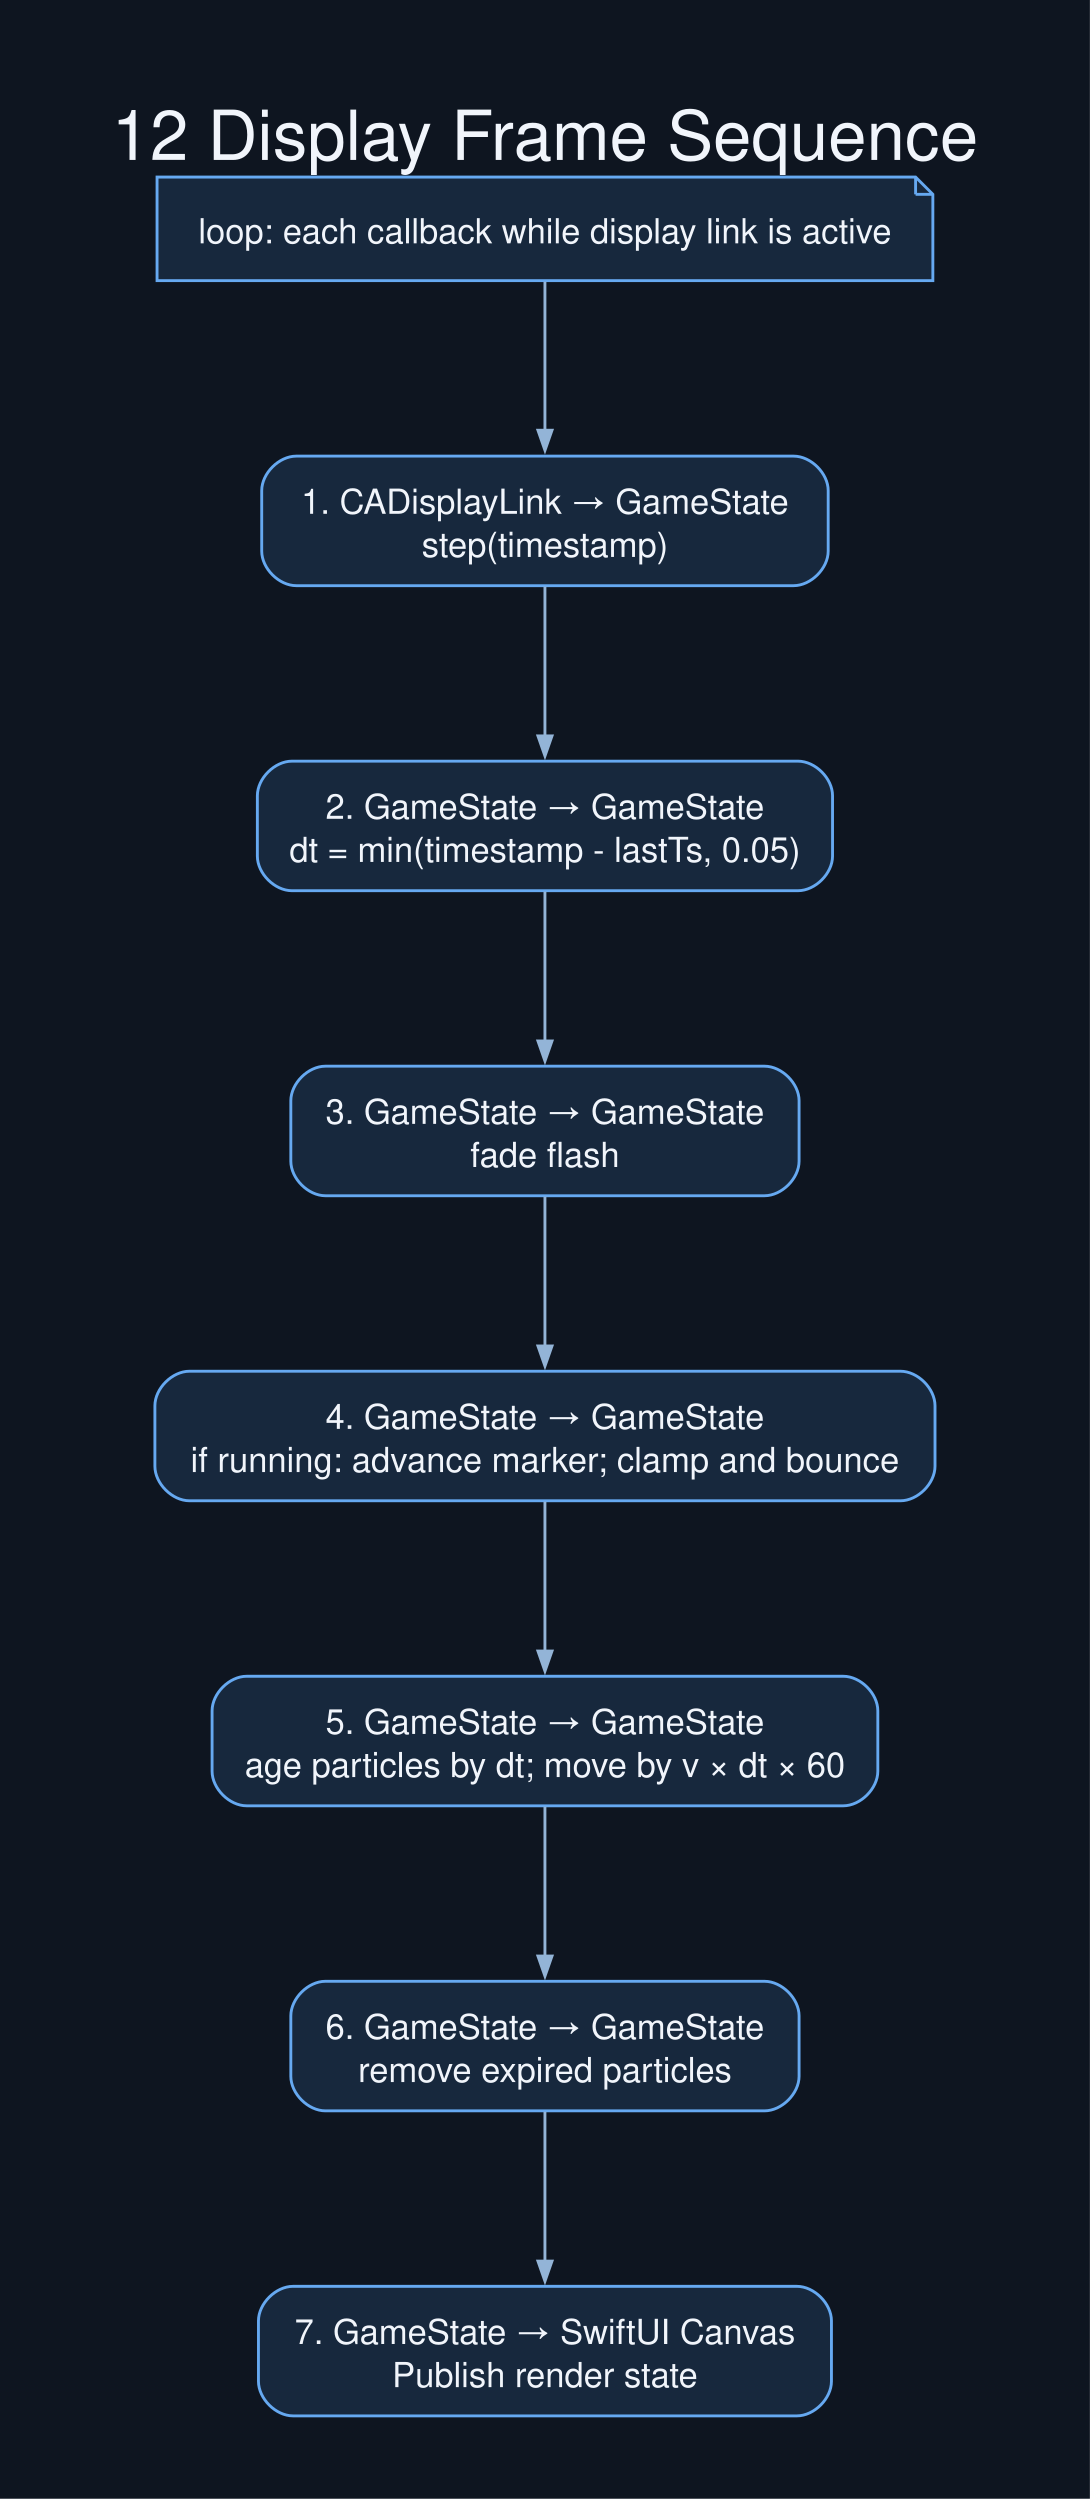
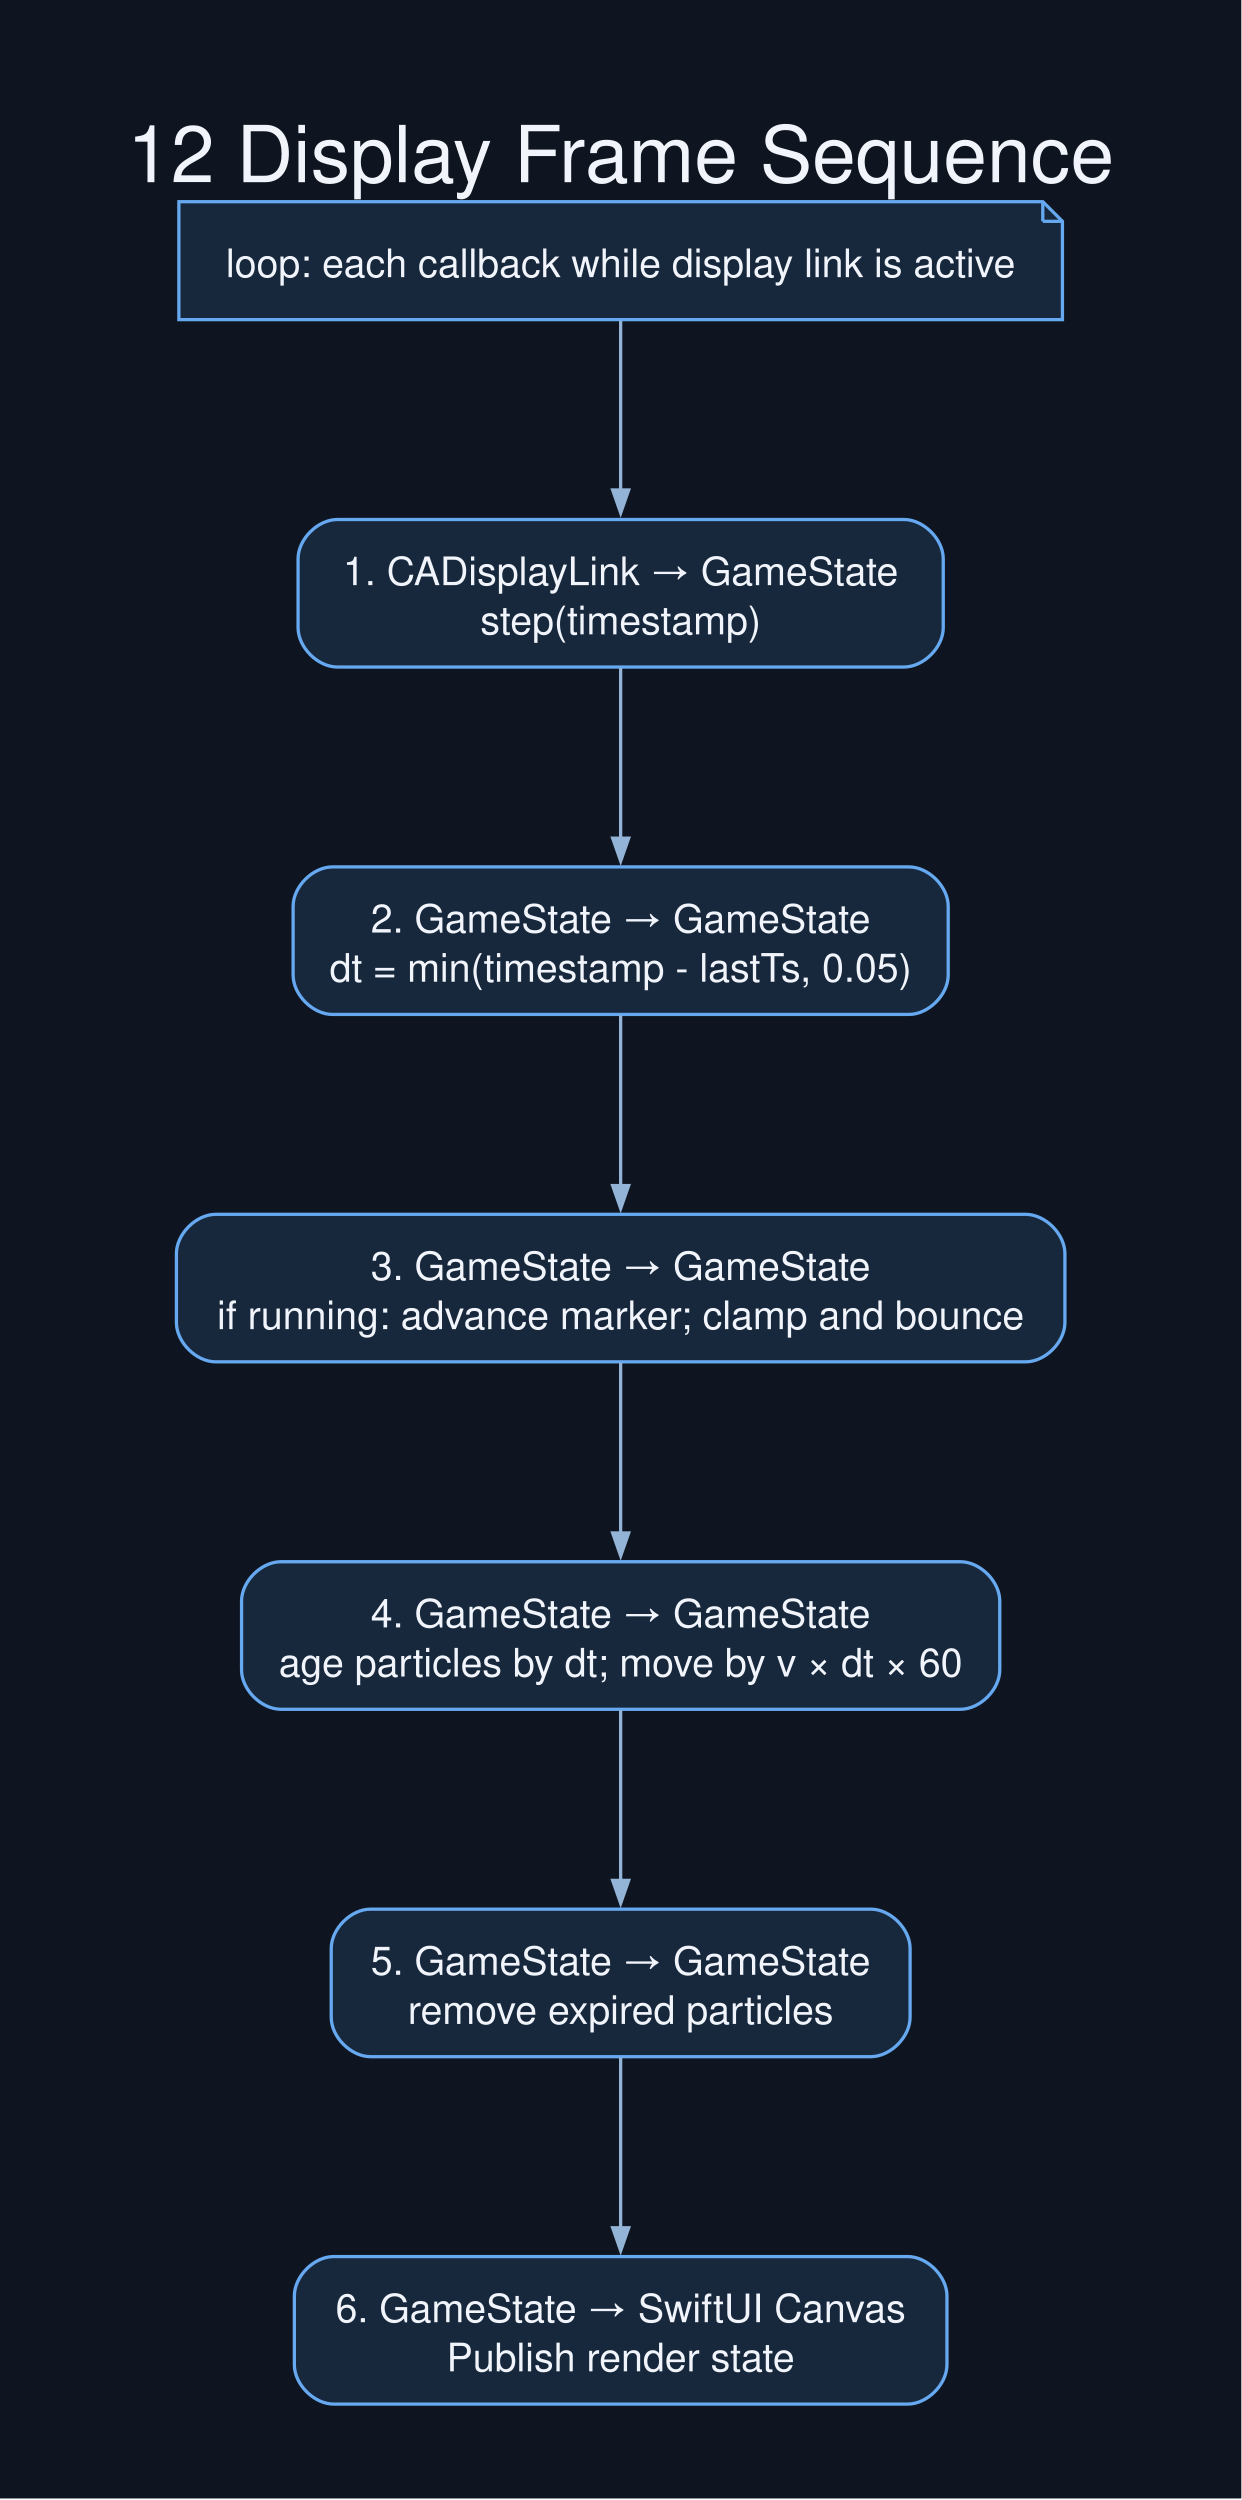
- <svg xmlns="http://www.w3.org/2000/svg" width="379pt" height="869pt" viewBox="0.00 0.00 379.00 869.00">
-   <g id="graph0" class="graph" transform="scale(1 1) rotate(0) translate(28.8 839.76)">
-     <polygon fill="#0e1520" stroke="none" points="-28.8,28.8 -28.8,-839.76 350.05,-839.76 350.05,28.8 -28.8,28.8" />
-     <text xml:space="preserve" text-anchor="middle" x="160.62" y="-784.16" font-family="Helvetica,sans-Serif" font-size="24.00" fill="#f1f5fb">12 Display Frame Sequence</text>
+ <svg xmlns="http://www.w3.org/2000/svg" width="379pt" height="763pt" viewBox="0.00 0.00 379.00 763.00">
+   <g id="graph0" class="graph" transform="scale(1 1) rotate(0) translate(28.8 733.73)">
+     <polygon fill="#0e1520" stroke="none" points="-28.8,28.8 -28.8,-733.73 350.05,-733.73 350.05,28.8 -28.8,28.8" />
+     <text xml:space="preserve" text-anchor="middle" x="160.62" y="-678.13" font-family="Helvetica,sans-Serif" font-size="24.00" fill="#f1f5fb">12 Display Frame Sequence</text>
    <g id="node1" class="node">
-       <polygon fill="#17283d" stroke="#66a9f1" points="289.46,-778.21 25.79,-778.21 25.79,-742.21 295.46,-742.21 295.46,-772.21 289.46,-778.21" />
-       <polyline fill="none" stroke="#66a9f1" points="289.46,-778.21 289.46,-772.21" />
-       <polyline fill="none" stroke="#66a9f1" points="295.46,-772.21 289.46,-772.21" />
-       <text xml:space="preserve" text-anchor="middle" x="160.62" y="-755.18" font-family="Helvetica,sans-Serif" font-size="12.00" fill="#f1f5fb">loop: each callback while display link is active</text>
+       <polygon fill="#17283d" stroke="#66a9f1" points="289.46,-672.18 25.79,-672.18 25.79,-636.18 295.46,-636.18 295.46,-666.18 289.46,-672.18" />
+       <polyline fill="none" stroke="#66a9f1" points="289.46,-672.18 289.46,-666.18" />
+       <polyline fill="none" stroke="#66a9f1" points="295.46,-666.18 289.46,-666.18" />
+       <text xml:space="preserve" text-anchor="middle" x="160.62" y="-649.15" font-family="Helvetica,sans-Serif" font-size="12.00" fill="#f1f5fb">loop: each callback while display link is active</text>
    </g>
    <g id="node2" class="node">
-       <path fill="#17283d" stroke="#66a9f1" d="M247.08,-681.21C247.08,-681.21 74.17,-681.21 74.17,-681.21 68.17,-681.21 62.17,-675.21 62.17,-669.21 62.17,-669.21 62.17,-648.18 62.17,-648.18 62.17,-642.18 68.17,-636.18 74.17,-636.18 74.17,-636.18 247.08,-636.18 247.08,-636.18 253.08,-636.18 259.08,-642.18 259.08,-648.18 259.08,-648.18 259.08,-669.21 259.08,-669.21 259.08,-675.21 253.08,-681.21 247.08,-681.21" />
-       <text xml:space="preserve" text-anchor="middle" x="160.62" y="-661.17" font-family="Helvetica,sans-Serif" font-size="12.00" fill="#f1f5fb">1. CADisplayLink → GameState</text>
-       <text xml:space="preserve" text-anchor="middle" x="160.62" y="-646.17" font-family="Helvetica,sans-Serif" font-size="12.00" fill="#f1f5fb">step(timestamp)</text>
+       <path fill="#17283d" stroke="#66a9f1" d="M247.08,-575.18C247.08,-575.18 74.17,-575.18 74.17,-575.18 68.17,-575.18 62.17,-569.18 62.17,-563.18 62.17,-563.18 62.17,-542.15 62.17,-542.15 62.17,-536.15 68.17,-530.15 74.17,-530.15 74.17,-530.15 247.08,-530.15 247.08,-530.15 253.08,-530.15 259.08,-536.15 259.08,-542.15 259.08,-542.15 259.08,-563.18 259.08,-563.18 259.08,-569.18 253.08,-575.18 247.08,-575.18" />
+       <text xml:space="preserve" text-anchor="middle" x="160.62" y="-555.14" font-family="Helvetica,sans-Serif" font-size="12.00" fill="#f1f5fb">1. CADisplayLink → GameState</text>
+       <text xml:space="preserve" text-anchor="middle" x="160.62" y="-540.14" font-family="Helvetica,sans-Serif" font-size="12.00" fill="#f1f5fb">step(timestamp)</text>
    </g>
    <g id="edge1" class="edge">
-       <path fill="none" stroke="#93b4d7" d="M160.62,-741.88C160.62,-727.65 160.62,-707.16 160.62,-690.2" />
-       <polygon fill="#93b4d7" stroke="#93b4d7" points="163.08,-690.22 160.63,-683.22 158.18,-690.22 163.08,-690.22" />
+       <path fill="none" stroke="#93b4d7" d="M160.62,-635.85C160.62,-621.62 160.62,-601.13 160.62,-584.17" />
+       <polygon fill="#93b4d7" stroke="#93b4d7" points="163.08,-584.19 160.63,-577.19 158.18,-584.19 163.08,-584.19" />
    </g>
    <g id="node3" class="node">
-       <path fill="#17283d" stroke="#66a9f1" d="M248.59,-575.18C248.59,-575.18 72.67,-575.18 72.67,-575.18 66.66,-575.18 60.66,-569.18 60.66,-563.18 60.66,-563.18 60.66,-542.15 60.66,-542.15 60.66,-536.15 66.66,-530.15 72.66,-530.15 72.66,-530.15 248.59,-530.15 248.59,-530.15 254.59,-530.15 260.59,-536.15 260.59,-542.15 260.59,-542.15 260.59,-563.18 260.59,-563.18 260.59,-569.18 254.59,-575.18 248.59,-575.18" />
-       <text xml:space="preserve" text-anchor="middle" x="160.62" y="-555.14" font-family="Helvetica,sans-Serif" font-size="12.00" fill="#f1f5fb">2. GameState → GameState</text>
-       <text xml:space="preserve" text-anchor="middle" x="160.62" y="-540.14" font-family="Helvetica,sans-Serif" font-size="12.00" fill="#f1f5fb">dt = min(timestamp - lastTs, 0.05)</text>
+       <path fill="#17283d" stroke="#66a9f1" d="M248.59,-469.15C248.59,-469.15 72.67,-469.15 72.67,-469.15 66.66,-469.15 60.66,-463.15 60.66,-457.15 60.66,-457.15 60.66,-436.12 60.66,-436.12 60.66,-430.12 66.66,-424.12 72.66,-424.12 72.66,-424.12 248.59,-424.12 248.59,-424.12 254.59,-424.12 260.59,-430.12 260.59,-436.12 260.59,-436.12 260.59,-457.15 260.59,-457.15 260.59,-463.15 254.59,-469.15 248.59,-469.15" />
+       <text xml:space="preserve" text-anchor="middle" x="160.62" y="-449.11" font-family="Helvetica,sans-Serif" font-size="12.00" fill="#f1f5fb">2. GameState → GameState</text>
+       <text xml:space="preserve" text-anchor="middle" x="160.62" y="-434.11" font-family="Helvetica,sans-Serif" font-size="12.00" fill="#f1f5fb">dt = min(timestamp - lastTs, 0.05)</text>
    </g>
    <g id="edge2" class="edge">
-       <path fill="none" stroke="#93b4d7" d="M160.62,-635.89C160.62,-620.77 160.62,-600.44 160.62,-583.78" />
-       <polygon fill="#93b4d7" stroke="#93b4d7" points="163.08,-583.96 160.63,-576.96 158.18,-583.96 163.08,-583.96" />
-     </g>
-     <g id="node4" class="node">
-       <path fill="#17283d" stroke="#66a9f1" d="M236.96,-469.15C236.96,-469.15 84.29,-469.15 84.29,-469.15 78.29,-469.15 72.29,-463.15 72.29,-457.15 72.29,-457.15 72.29,-436.12 72.29,-436.12 72.29,-430.12 78.29,-424.12 84.29,-424.12 84.29,-424.12 236.96,-424.12 236.96,-424.12 242.96,-424.12 248.96,-430.12 248.96,-436.12 248.96,-436.12 248.96,-457.15 248.96,-457.15 248.96,-463.15 242.96,-469.15 236.96,-469.15" />
-       <text xml:space="preserve" text-anchor="middle" x="160.62" y="-449.11" font-family="Helvetica,sans-Serif" font-size="12.00" fill="#f1f5fb">3. GameState → GameState</text>
-       <text xml:space="preserve" text-anchor="middle" x="160.62" y="-434.11" font-family="Helvetica,sans-Serif" font-size="12.00" fill="#f1f5fb">fade flash</text>
-     </g>
-     <g id="edge3" class="edge">
      <path fill="none" stroke="#93b4d7" d="M160.62,-529.86C160.62,-514.74 160.62,-494.41 160.62,-477.75" />
      <polygon fill="#93b4d7" stroke="#93b4d7" points="163.08,-477.93 160.63,-470.93 158.18,-477.93 163.08,-477.93" />
    </g>
-     <g id="node5" class="node">
+     <g id="node4" class="node">
      <path fill="#17283d" stroke="#66a9f1" d="M284.21,-363.12C284.21,-363.12 37.04,-363.12 37.04,-363.12 31.04,-363.12 25.04,-357.12 25.04,-351.12 25.04,-351.12 25.04,-330.09 25.04,-330.09 25.04,-324.09 31.04,-318.09 37.04,-318.09 37.04,-318.09 284.21,-318.09 284.21,-318.09 290.21,-318.09 296.21,-324.09 296.21,-330.09 296.21,-330.09 296.21,-351.12 296.21,-351.12 296.21,-357.12 290.21,-363.12 284.21,-363.12" />
-       <text xml:space="preserve" text-anchor="middle" x="160.62" y="-343.08" font-family="Helvetica,sans-Serif" font-size="12.00" fill="#f1f5fb">4. GameState → GameState</text>
+       <text xml:space="preserve" text-anchor="middle" x="160.62" y="-343.08" font-family="Helvetica,sans-Serif" font-size="12.00" fill="#f1f5fb">3. GameState → GameState</text>
      <text xml:space="preserve" text-anchor="middle" x="160.62" y="-328.08" font-family="Helvetica,sans-Serif" font-size="12.00" fill="#f1f5fb">if running: advance marker; clamp and bounce</text>
    </g>
-     <g id="edge4" class="edge">
+     <g id="edge3" class="edge">
      <path fill="none" stroke="#93b4d7" d="M160.62,-423.83C160.62,-408.71 160.62,-388.38 160.62,-371.72" />
      <polygon fill="#93b4d7" stroke="#93b4d7" points="163.08,-371.9 160.63,-364.9 158.18,-371.9 163.08,-371.9" />
    </g>
-     <g id="node6" class="node">
+     <g id="node5" class="node">
      <path fill="#17283d" stroke="#66a9f1" d="M264.33,-257.09C264.33,-257.09 56.92,-257.09 56.92,-257.09 50.92,-257.09 44.92,-251.09 44.92,-245.09 44.92,-245.09 44.92,-224.06 44.92,-224.06 44.92,-218.06 50.92,-212.06 56.92,-212.06 56.92,-212.06 264.33,-212.06 264.33,-212.06 270.33,-212.06 276.33,-218.06 276.33,-224.06 276.33,-224.06 276.33,-245.09 276.33,-245.09 276.33,-251.09 270.33,-257.09 264.33,-257.09" />
-       <text xml:space="preserve" text-anchor="middle" x="160.62" y="-237.05" font-family="Helvetica,sans-Serif" font-size="12.00" fill="#f1f5fb">5. GameState → GameState</text>
+       <text xml:space="preserve" text-anchor="middle" x="160.62" y="-237.05" font-family="Helvetica,sans-Serif" font-size="12.00" fill="#f1f5fb">4. GameState → GameState</text>
      <text xml:space="preserve" text-anchor="middle" x="160.62" y="-222.05" font-family="Helvetica,sans-Serif" font-size="12.00" fill="#f1f5fb">age particles by dt; move by v × dt × 60</text>
    </g>
-     <g id="edge5" class="edge">
+     <g id="edge4" class="edge">
      <path fill="none" stroke="#93b4d7" d="M160.62,-317.8C160.62,-302.68 160.62,-282.35 160.62,-265.69" />
      <polygon fill="#93b4d7" stroke="#93b4d7" points="163.08,-265.87 160.63,-258.87 158.18,-265.87 163.08,-265.87" />
    </g>
-     <g id="node7" class="node">
+     <g id="node6" class="node">
      <path fill="#17283d" stroke="#66a9f1" d="M236.96,-151.06C236.96,-151.06 84.29,-151.06 84.29,-151.06 78.29,-151.06 72.29,-145.06 72.29,-139.06 72.29,-139.06 72.29,-118.03 72.29,-118.03 72.29,-112.03 78.29,-106.03 84.29,-106.03 84.29,-106.03 236.96,-106.03 236.96,-106.03 242.96,-106.03 248.96,-112.03 248.96,-118.03 248.96,-118.03 248.96,-139.06 248.96,-139.06 248.96,-145.06 242.96,-151.06 236.96,-151.06" />
-       <text xml:space="preserve" text-anchor="middle" x="160.62" y="-131.02" font-family="Helvetica,sans-Serif" font-size="12.00" fill="#f1f5fb">6. GameState → GameState</text>
+       <text xml:space="preserve" text-anchor="middle" x="160.62" y="-131.02" font-family="Helvetica,sans-Serif" font-size="12.00" fill="#f1f5fb">5. GameState → GameState</text>
      <text xml:space="preserve" text-anchor="middle" x="160.62" y="-116.02" font-family="Helvetica,sans-Serif" font-size="12.00" fill="#f1f5fb">remove expired particles</text>
    </g>
-     <g id="edge6" class="edge">
+     <g id="edge5" class="edge">
      <path fill="none" stroke="#93b4d7" d="M160.62,-211.77C160.62,-196.65 160.62,-176.32 160.62,-159.66" />
      <polygon fill="#93b4d7" stroke="#93b4d7" points="163.08,-159.84 160.63,-152.84 158.18,-159.84 163.08,-159.84" />
    </g>
-     <g id="node8" class="node">
+     <g id="node7" class="node">
      <path fill="#17283d" stroke="#66a9f1" d="M248.21,-45.03C248.21,-45.03 73.04,-45.03 73.04,-45.03 67.04,-45.03 61.04,-39.03 61.04,-33.03 61.04,-33.03 61.04,-12 61.04,-12 61.04,-6 67.04,0 73.04,0 73.04,0 248.21,0 248.21,0 254.21,0 260.21,-6 260.21,-12 260.21,-12 260.21,-33.03 260.21,-33.03 260.21,-39.03 254.21,-45.03 248.21,-45.03" />
-       <text xml:space="preserve" text-anchor="middle" x="160.62" y="-24.99" font-family="Helvetica,sans-Serif" font-size="12.00" fill="#f1f5fb">7. GameState → SwiftUI Canvas</text>
+       <text xml:space="preserve" text-anchor="middle" x="160.62" y="-24.99" font-family="Helvetica,sans-Serif" font-size="12.00" fill="#f1f5fb">6. GameState → SwiftUI Canvas</text>
      <text xml:space="preserve" text-anchor="middle" x="160.62" y="-9.99" font-family="Helvetica,sans-Serif" font-size="12.00" fill="#f1f5fb">Publish render state</text>
    </g>
-     <g id="edge7" class="edge">
+     <g id="edge6" class="edge">
      <path fill="none" stroke="#93b4d7" d="M160.62,-105.74C160.62,-90.62 160.62,-70.29 160.62,-53.63" />
      <polygon fill="#93b4d7" stroke="#93b4d7" points="163.08,-53.81 160.63,-46.81 158.18,-53.81 163.08,-53.81" />
    </g>
  </g>
</svg>
